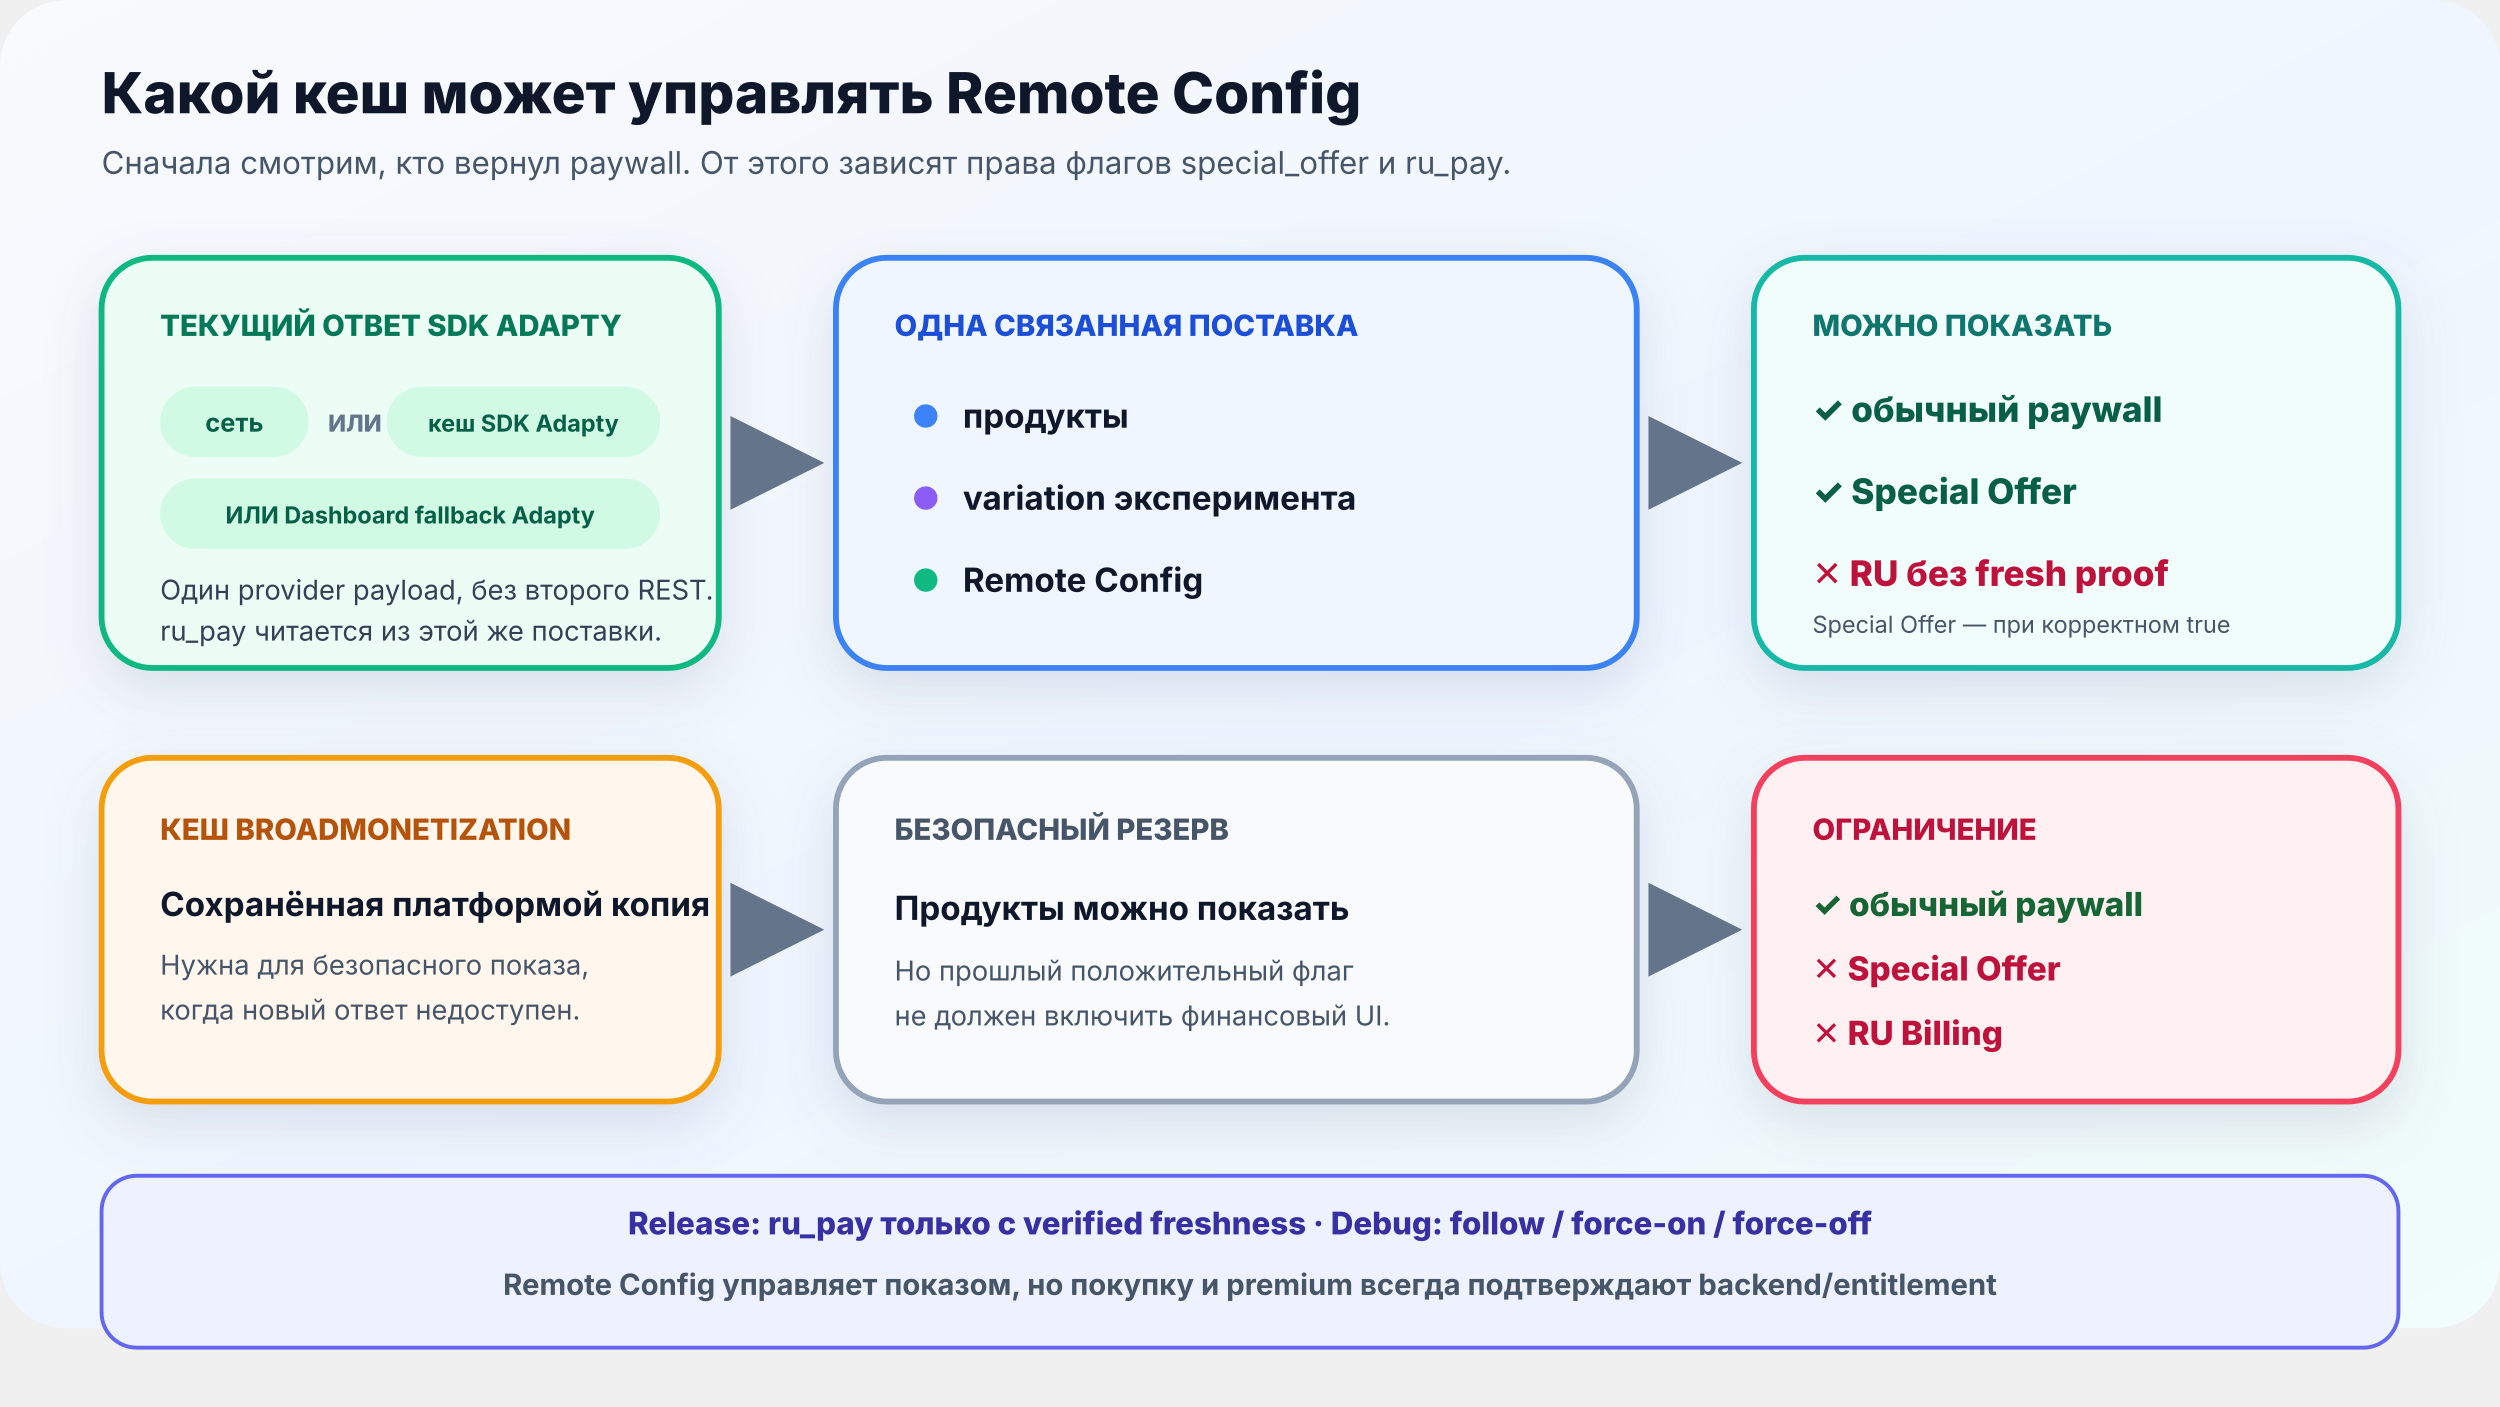
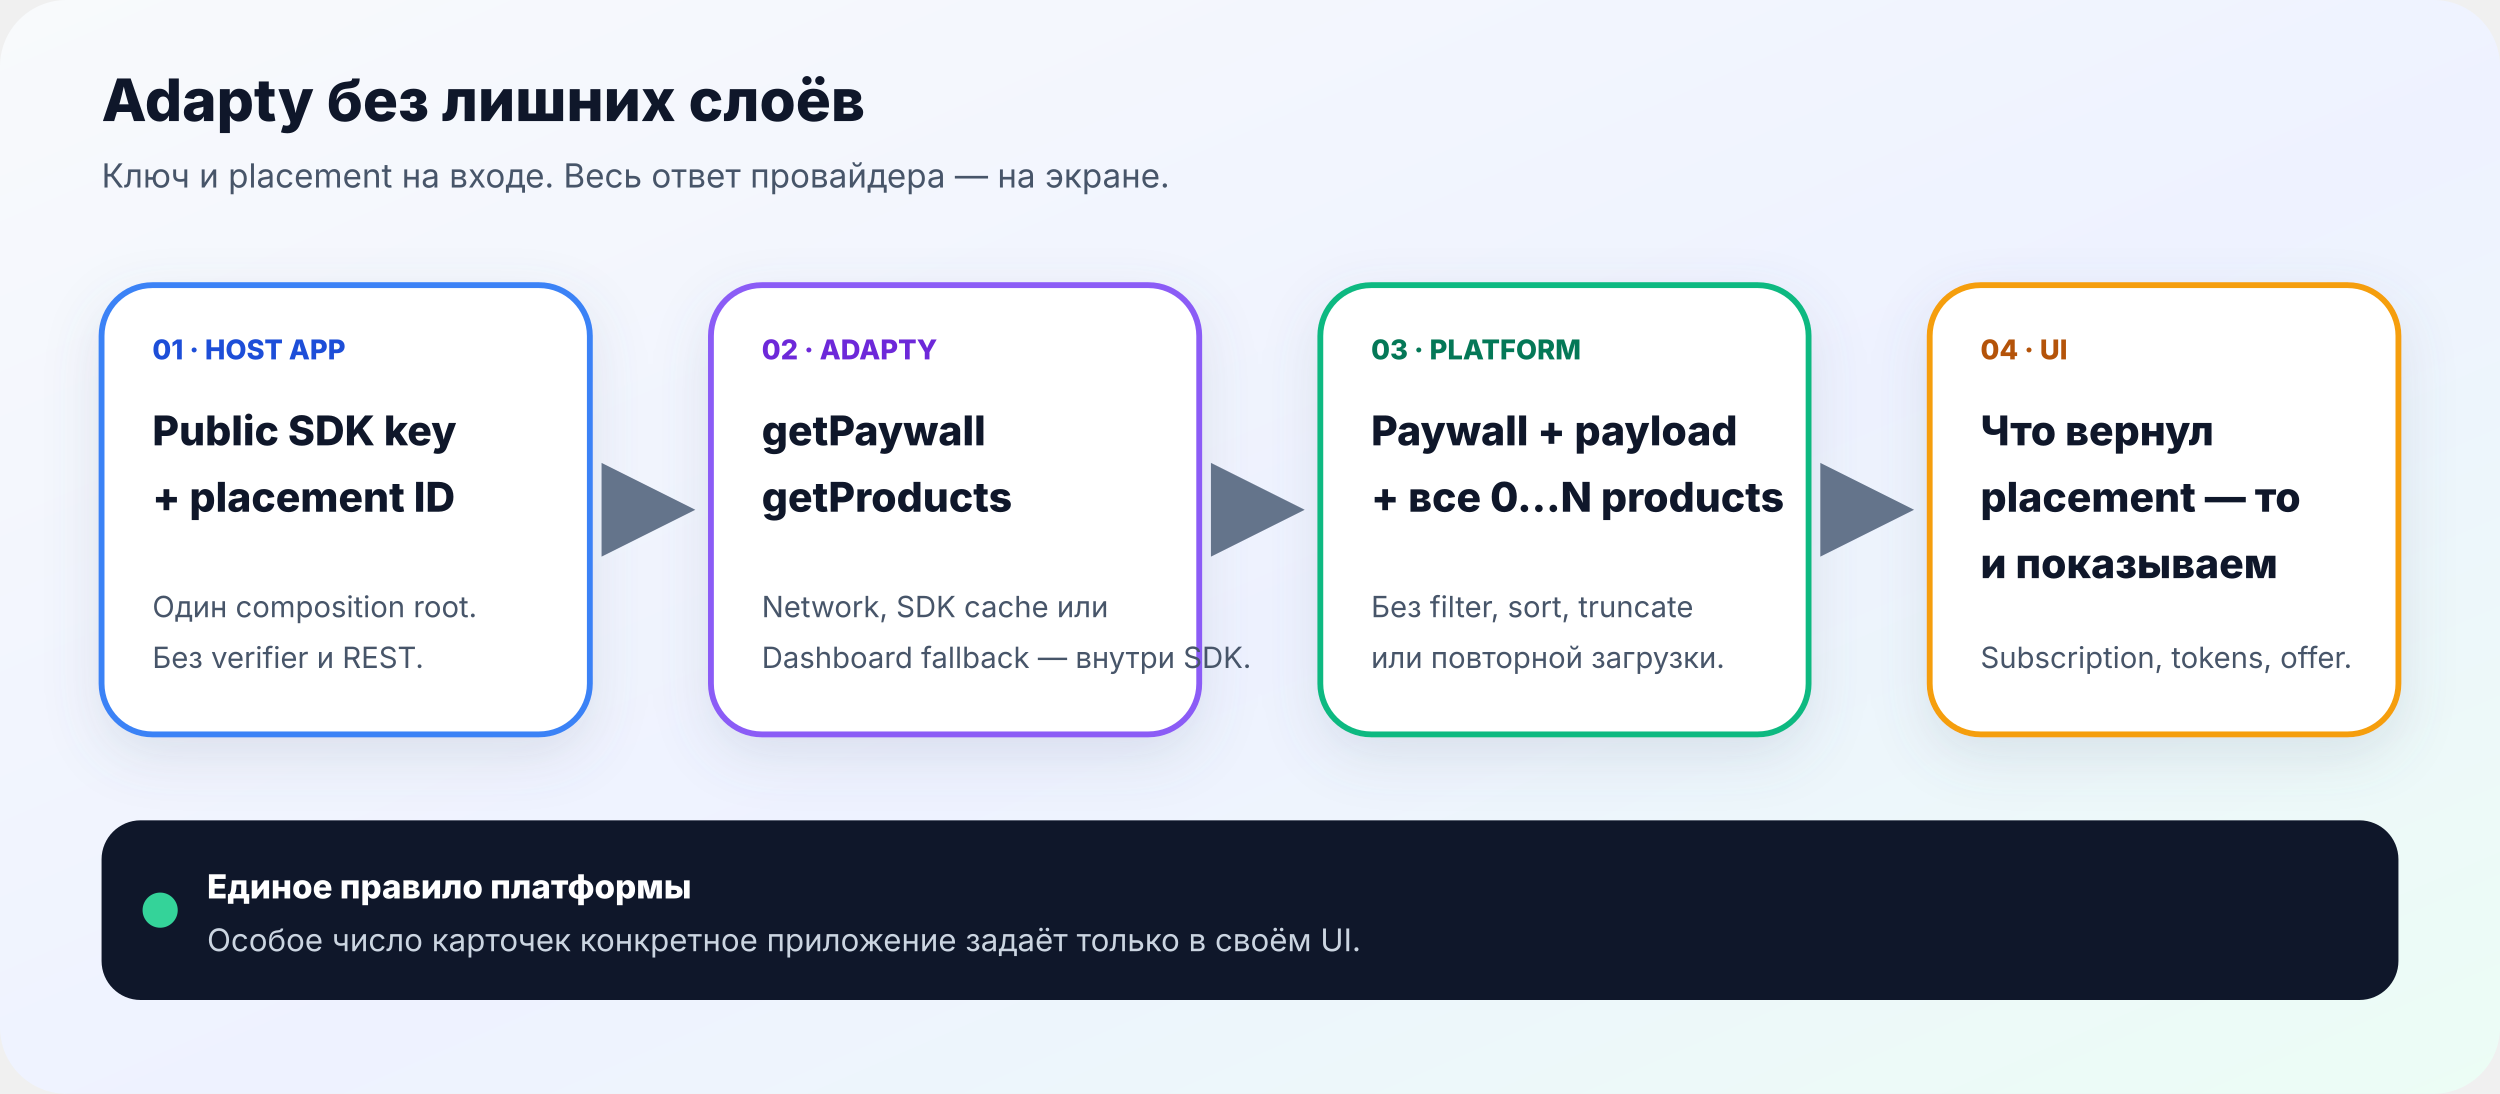
- <svg xmlns="http://www.w3.org/2000/svg" width="1280" height="720" viewBox="0 0 1280 720" role="img" aria-labelledby="title description">
+ <svg xmlns="http://www.w3.org/2000/svg" width="1280" height="560" viewBox="0 0 1280 560" role="img" aria-labelledby="title description">
  <defs>
    <linearGradient id="background" x1="0" y1="0" x2="1" y2="1">
      <stop offset="0" stop-color="#F8FAFC" />
-       <stop offset="0.55" stop-color="#EFF6FF" />
-       <stop offset="1" stop-color="#F0FDFA" />
+       <stop offset="0.55" stop-color="#EEF2FF" />
+       <stop offset="1" stop-color="#ECFDF5" />
    </linearGradient>
    <filter id="shadow" x="-20%" y="-25%" width="140%" height="160%">
-       <feDropShadow dx="0" dy="10" stdDeviation="14" flood-color="#64748B" flood-opacity="0.18" />
+       <feDropShadow dx="0" dy="10" stdDeviation="14" flood-color="#64748B" flood-opacity="0.16" />
    </filter>
    <marker id="arrow" markerWidth="12" markerHeight="12" refX="10" refY="6" orient="auto">
      <path d="M0,0 L12,6 L0,12 Z" fill="#64748B" />
    </marker>
  </defs>
-   <rect width="1280" height="680" rx="34" fill="url(#background)" />
-   <text x="52" y="58" fill="#0F172A" font-family="-apple-system,BlinkMacSystemFont,Segoe UI,sans-serif" font-size="29" font-weight="800">Какой кеш может управлять Remote Config</text>
-   <text x="52" y="89" fill="#475569" font-family="-apple-system,BlinkMacSystemFont,Segoe UI,sans-serif" font-size="16">Сначала смотрим, кто вернул paywall. От этого зависят права флагов special_offer и ru_pay.</text>
+   <rect width="1280" height="560" rx="34" fill="url(#background)" />
+   <text x="52" y="62" fill="#0F172A" font-family="-apple-system,BlinkMacSystemFont,Segoe UI,sans-serif" font-size="30" font-weight="800">Adapty без лишних слоёв</text>
+   <text x="52" y="96" fill="#475569" font-family="-apple-system,BlinkMacSystemFont,Segoe UI,sans-serif" font-size="17">Ключ и placement на входе. Весь ответ провайдера — на экране.</text>
  <g filter="url(#shadow)">
-     <rect x="52" y="132" width="316" height="210" rx="26" fill="#ECFDF5" stroke="#10B981" stroke-width="3" />
-     <rect x="428" y="132" width="410" height="210" rx="26" fill="#EFF6FF" stroke="#3B82F6" stroke-width="3" />
-     <rect x="898" y="132" width="330" height="210" rx="26" fill="#F0FDFA" stroke="#14B8A6" stroke-width="3" />
+     <rect x="52" y="146" width="250" height="230" rx="26" fill="#FFFFFF" stroke="#3B82F6" stroke-width="3" />
+     <rect x="364" y="146" width="250" height="230" rx="26" fill="#FFFFFF" stroke="#8B5CF6" stroke-width="3" />
+     <rect x="676" y="146" width="250" height="230" rx="26" fill="#FFFFFF" stroke="#10B981" stroke-width="3" />
+     <rect x="988" y="146" width="240" height="230" rx="26" fill="#FFFFFF" stroke="#F59E0B" stroke-width="3" />
  </g>
-   <text x="82" y="172" fill="#047857" font-family="-apple-system,BlinkMacSystemFont,Segoe UI,sans-serif" font-size="15" font-weight="800">ТЕКУЩИЙ ОТВЕТ SDK ADAPTY</text>
-   <rect x="82" y="198" width="76" height="36" rx="18" fill="#D1FAE5" />
-   <text x="120" y="221" text-anchor="middle" fill="#065F46" font-family="-apple-system,BlinkMacSystemFont,Segoe UI,sans-serif" font-size="13" font-weight="700">сеть</text>
-   <text x="168" y="221" fill="#64748B" font-family="-apple-system,BlinkMacSystemFont,Segoe UI,sans-serif" font-size="12" font-weight="800">ИЛИ</text>
-   <rect x="198" y="198" width="140" height="36" rx="18" fill="#D1FAE5" />
-   <text x="268" y="221" text-anchor="middle" fill="#065F46" font-family="-apple-system,BlinkMacSystemFont,Segoe UI,sans-serif" font-size="12" font-weight="700">кеш SDK Adapty</text>
-   <rect x="82" y="245" width="256" height="36" rx="18" fill="#D1FAE5" />
-   <text x="210" y="268" text-anchor="middle" fill="#065F46" font-family="-apple-system,BlinkMacSystemFont,Segoe UI,sans-serif" font-size="12" font-weight="700">ИЛИ Dashboard fallback Adapty</text>
-   <text x="82" y="307" fill="#334155" font-family="-apple-system,BlinkMacSystemFont,Segoe UI,sans-serif" font-size="14">Один provider payload, без второго REST.</text>
-   <text x="82" y="328" fill="#334155" font-family="-apple-system,BlinkMacSystemFont,Segoe UI,sans-serif" font-size="14">ru_pay читается из этой же поставки.</text>
-   <line x1="380" y1="237" x2="414" y2="237" stroke="#64748B" stroke-width="4" marker-end="url(#arrow)" />
-   <text x="458" y="172" fill="#1D4ED8" font-family="-apple-system,BlinkMacSystemFont,Segoe UI,sans-serif" font-size="15" font-weight="800">ОДНА СВЯЗАННАЯ ПОСТАВКА</text>
-   <circle cx="474" cy="213" r="6" fill="#3B82F6" />
-   <text x="493" y="219" fill="#0F172A" font-family="-apple-system,BlinkMacSystemFont,Segoe UI,sans-serif" font-size="17" font-weight="700">продукты</text>
-   <circle cx="474" cy="255" r="6" fill="#8B5CF6" />
-   <text x="493" y="261" fill="#0F172A" font-family="-apple-system,BlinkMacSystemFont,Segoe UI,sans-serif" font-size="17" font-weight="700">variation эксперимента</text>
-   <circle cx="474" cy="297" r="6" fill="#10B981" />
-   <text x="493" y="303" fill="#0F172A" font-family="-apple-system,BlinkMacSystemFont,Segoe UI,sans-serif" font-size="17" font-weight="700">Remote Config</text>
-   <line x1="850" y1="237" x2="884" y2="237" stroke="#64748B" stroke-width="4" marker-end="url(#arrow)" />
-   <text x="928" y="172" fill="#0F766E" font-family="-apple-system,BlinkMacSystemFont,Segoe UI,sans-serif" font-size="15" font-weight="800">МОЖНО ПОКАЗАТЬ</text>
-   <text x="928" y="216" fill="#065F46" font-family="-apple-system,BlinkMacSystemFont,Segoe UI,sans-serif" font-size="18" font-weight="800">✓ обычный paywall</text>
-   <text x="928" y="258" fill="#065F46" font-family="-apple-system,BlinkMacSystemFont,Segoe UI,sans-serif" font-size="18" font-weight="800">✓ Special Offer</text>
-   <text x="928" y="300" fill="#BE123C" font-family="-apple-system,BlinkMacSystemFont,Segoe UI,sans-serif" font-size="18" font-weight="800">✕ RU без fresh proof</text>
-   <text x="928" y="324" fill="#475569" font-family="-apple-system,BlinkMacSystemFont,Segoe UI,sans-serif" font-size="12">Special Offer — при корректном true</text>
-   <g filter="url(#shadow)">
-     <rect x="52" y="388" width="316" height="176" rx="26" fill="#FFF7ED" stroke="#F59E0B" stroke-width="3" />
-     <rect x="428" y="388" width="410" height="176" rx="26" fill="#F8FAFC" stroke="#94A3B8" stroke-width="3" />
-     <rect x="898" y="388" width="330" height="176" rx="26" fill="#FFF1F2" stroke="#F43F5E" stroke-width="3" />
-   </g>
-   <text x="82" y="430" fill="#B45309" font-family="-apple-system,BlinkMacSystemFont,Segoe UI,sans-serif" font-size="15" font-weight="800">КЕШ BROADMONETIZATION</text>
-   <text x="82" y="469" fill="#0F172A" font-family="-apple-system,BlinkMacSystemFont,Segoe UI,sans-serif" font-size="17" font-weight="700">Сохранённая платформой копия</text>
-   <text x="82" y="499" fill="#475569" font-family="-apple-system,BlinkMacSystemFont,Segoe UI,sans-serif" font-size="14">Нужна для безопасного показа,</text>
-   <text x="82" y="522" fill="#475569" font-family="-apple-system,BlinkMacSystemFont,Segoe UI,sans-serif" font-size="14">когда новый ответ недоступен.</text>
-   <line x1="380" y1="476" x2="414" y2="476" stroke="#64748B" stroke-width="4" marker-end="url(#arrow)" />
-   <text x="458" y="430" fill="#475569" font-family="-apple-system,BlinkMacSystemFont,Segoe UI,sans-serif" font-size="15" font-weight="800">БЕЗОПАСНЫЙ РЕЗЕРВ</text>
-   <text x="458" y="471" fill="#0F172A" font-family="-apple-system,BlinkMacSystemFont,Segoe UI,sans-serif" font-size="17" font-weight="700">Продукты можно показать</text>
-   <text x="458" y="502" fill="#475569" font-family="-apple-system,BlinkMacSystemFont,Segoe UI,sans-serif" font-size="14">Но прошлый положительный флаг</text>
-   <text x="458" y="525" fill="#475569" font-family="-apple-system,BlinkMacSystemFont,Segoe UI,sans-serif" font-size="14">не должен включить финансовый UI.</text>
-   <line x1="850" y1="476" x2="884" y2="476" stroke="#64748B" stroke-width="4" marker-end="url(#arrow)" />
-   <text x="928" y="430" fill="#BE123C" font-family="-apple-system,BlinkMacSystemFont,Segoe UI,sans-serif" font-size="15" font-weight="800">ОГРАНИЧЕНИЕ</text>
-   <text x="928" y="469" fill="#166534" font-family="-apple-system,BlinkMacSystemFont,Segoe UI,sans-serif" font-size="17" font-weight="800">✓ обычный paywall</text>
-   <text x="928" y="502" fill="#BE123C" font-family="-apple-system,BlinkMacSystemFont,Segoe UI,sans-serif" font-size="17" font-weight="800">✕ Special Offer</text>
-   <text x="928" y="535" fill="#BE123C" font-family="-apple-system,BlinkMacSystemFont,Segoe UI,sans-serif" font-size="17" font-weight="800">✕ RU Billing</text>
-   <rect x="52" y="602" width="1176" height="88" rx="18" fill="#EEF2FF" stroke="#6366F1" stroke-width="2" />
-   <text x="640" y="632" text-anchor="middle" fill="#3730A3" font-family="-apple-system,BlinkMacSystemFont,Segoe UI,sans-serif" font-size="16" font-weight="800">Release: ru_pay только с verified freshness · Debug: follow / force-on / force-off</text>
-   <text x="640" y="663" text-anchor="middle" fill="#475569" font-family="-apple-system,BlinkMacSystemFont,Segoe UI,sans-serif" font-size="15" font-weight="700">Remote Config управляет показом, но покупку и premium всегда подтверждают backend/entitlement</text>
+   <text x="78" y="184" fill="#1D4ED8" font-family="-apple-system,BlinkMacSystemFont,Segoe UI,sans-serif" font-size="14" font-weight="800">01 · HOST APP</text>
+   <text x="78" y="228" fill="#0F172A" font-family="-apple-system,BlinkMacSystemFont,Segoe UI,sans-serif" font-size="21" font-weight="800">Public SDK key</text>
+   <text x="78" y="262" fill="#0F172A" font-family="-apple-system,BlinkMacSystemFont,Segoe UI,sans-serif" font-size="21" font-weight="800">+ placement ID</text>
+   <text x="78" y="316" fill="#475569" font-family="-apple-system,BlinkMacSystemFont,Segoe UI,sans-serif" font-size="15">Один composition root.</text>
+   <text x="78" y="342" fill="#475569" font-family="-apple-system,BlinkMacSystemFont,Segoe UI,sans-serif" font-size="15">Без verifier и REST.</text>
+   <line x1="314" y1="261" x2="348" y2="261" stroke="#64748B" stroke-width="4" marker-end="url(#arrow)" />
+   <text x="390" y="184" fill="#6D28D9" font-family="-apple-system,BlinkMacSystemFont,Segoe UI,sans-serif" font-size="14" font-weight="800">02 · ADAPTY</text>
+   <text x="390" y="228" fill="#0F172A" font-family="-apple-system,BlinkMacSystemFont,Segoe UI,sans-serif" font-size="21" font-weight="800">getPaywall</text>
+   <text x="390" y="262" fill="#0F172A" font-family="-apple-system,BlinkMacSystemFont,Segoe UI,sans-serif" font-size="21" font-weight="800">getProducts</text>
+   <text x="390" y="316" fill="#475569" font-family="-apple-system,BlinkMacSystemFont,Segoe UI,sans-serif" font-size="15">Network, SDK cache или</text>
+   <text x="390" y="342" fill="#475569" font-family="-apple-system,BlinkMacSystemFont,Segoe UI,sans-serif" font-size="15">Dashboard fallback — внутри SDK.</text>
+   <line x1="626" y1="261" x2="660" y2="261" stroke="#64748B" stroke-width="4" marker-end="url(#arrow)" />
+   <text x="702" y="184" fill="#047857" font-family="-apple-system,BlinkMacSystemFont,Segoe UI,sans-serif" font-size="14" font-weight="800">03 · PLATFORM</text>
+   <text x="702" y="228" fill="#0F172A" font-family="-apple-system,BlinkMacSystemFont,Segoe UI,sans-serif" font-size="21" font-weight="800">Paywall + payload</text>
+   <text x="702" y="262" fill="#0F172A" font-family="-apple-system,BlinkMacSystemFont,Segoe UI,sans-serif" font-size="21" font-weight="800">+ все 0…N products</text>
+   <text x="702" y="316" fill="#475569" font-family="-apple-system,BlinkMacSystemFont,Segoe UI,sans-serif" font-size="15">Без filter, sort, truncate</text>
+   <text x="702" y="342" fill="#475569" font-family="-apple-system,BlinkMacSystemFont,Segoe UI,sans-serif" font-size="15">или повторной загрузки.</text>
+   <line x1="938" y1="261" x2="972" y2="261" stroke="#64748B" stroke-width="4" marker-end="url(#arrow)" />
+   <text x="1014" y="184" fill="#B45309" font-family="-apple-system,BlinkMacSystemFont,Segoe UI,sans-serif" font-size="14" font-weight="800">04 · UI</text>
+   <text x="1014" y="228" fill="#0F172A" font-family="-apple-system,BlinkMacSystemFont,Segoe UI,sans-serif" font-size="21" font-weight="800">Что вернул</text>
+   <text x="1014" y="262" fill="#0F172A" font-family="-apple-system,BlinkMacSystemFont,Segoe UI,sans-serif" font-size="21" font-weight="800">placement — то</text>
+   <text x="1014" y="296" fill="#0F172A" font-family="-apple-system,BlinkMacSystemFont,Segoe UI,sans-serif" font-size="21" font-weight="800">и показываем</text>
+   <text x="1014" y="342" fill="#475569" font-family="-apple-system,BlinkMacSystemFont,Segoe UI,sans-serif" font-size="15">Subscription, tokens, offer.</text>
+   <rect x="52" y="420" width="1176" height="92" rx="20" fill="#0F172A" />
+   <circle cx="82" cy="466" r="9" fill="#34D399" />
+   <text x="106" y="460" fill="#FFFFFF" font-family="-apple-system,BlinkMacSystemFont,Segoe UI,sans-serif" font-size="17" font-weight="800">Единое правило платформы</text>
+   <text x="106" y="487" fill="#CBD5E1" font-family="-apple-system,BlinkMacSystemFont,Segoe UI,sans-serif" font-size="16">Особое число карточек конкретное приложение задаёт только в своём UI.</text>
</svg>
